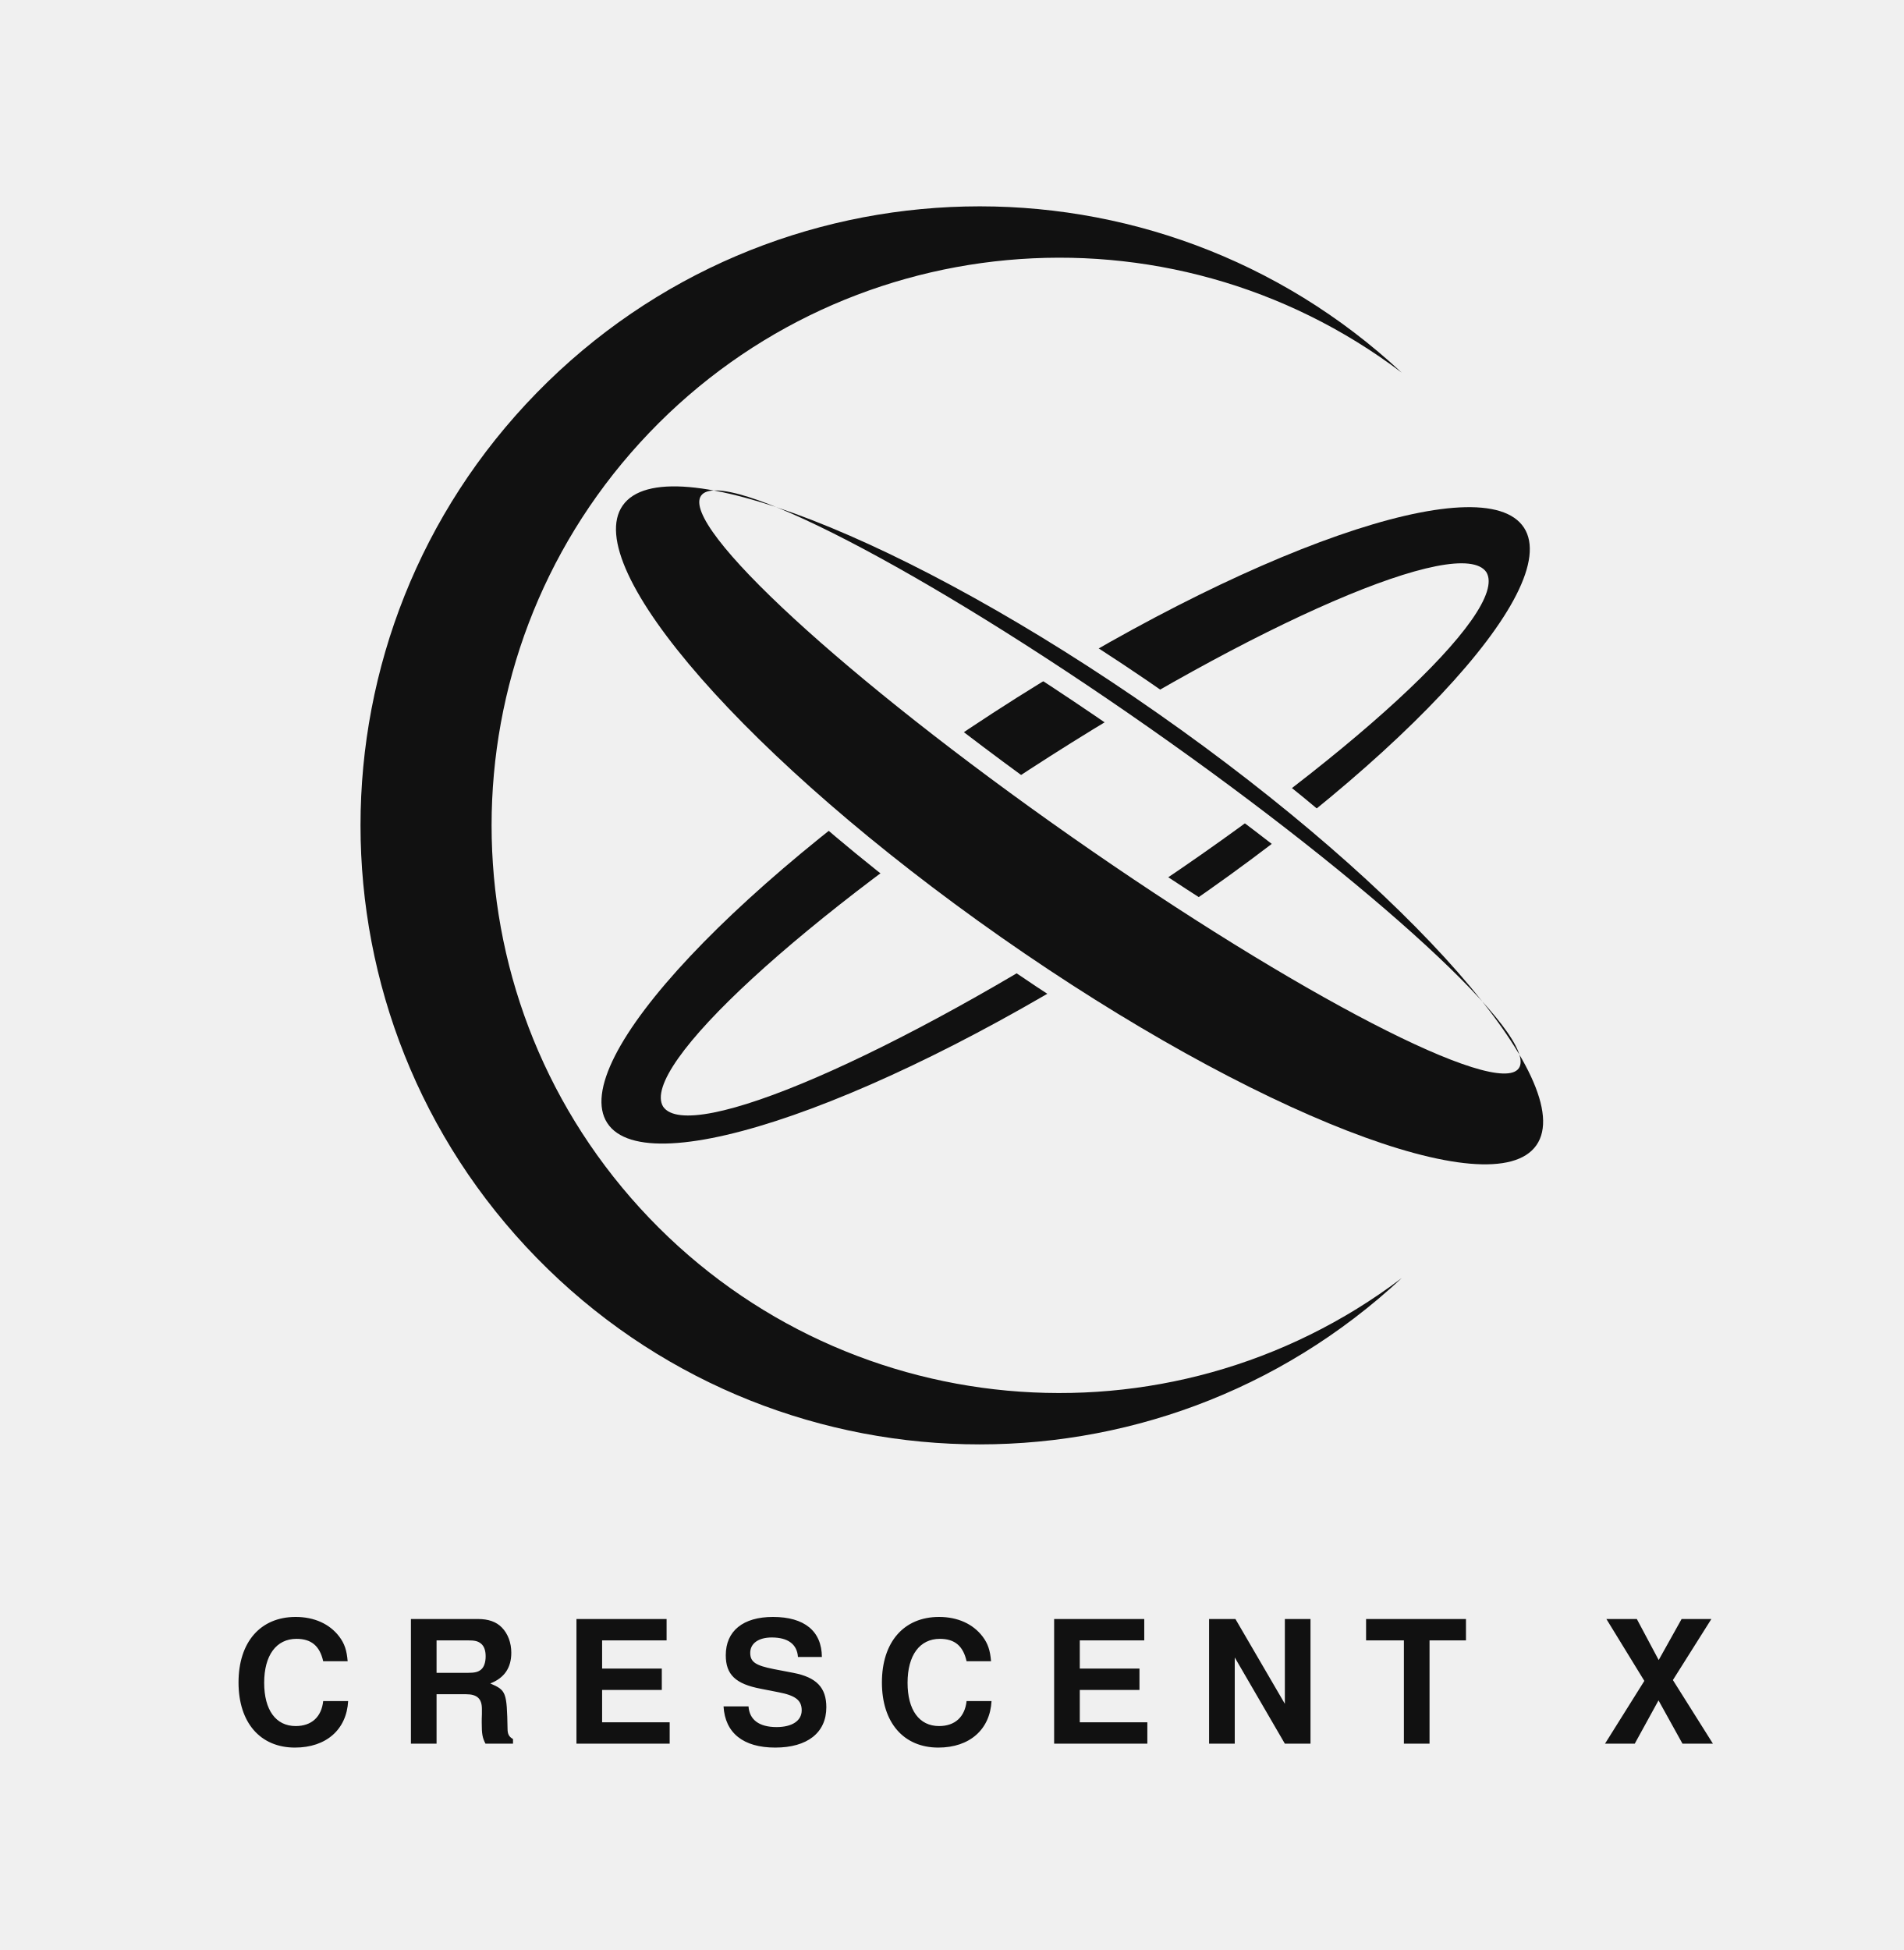
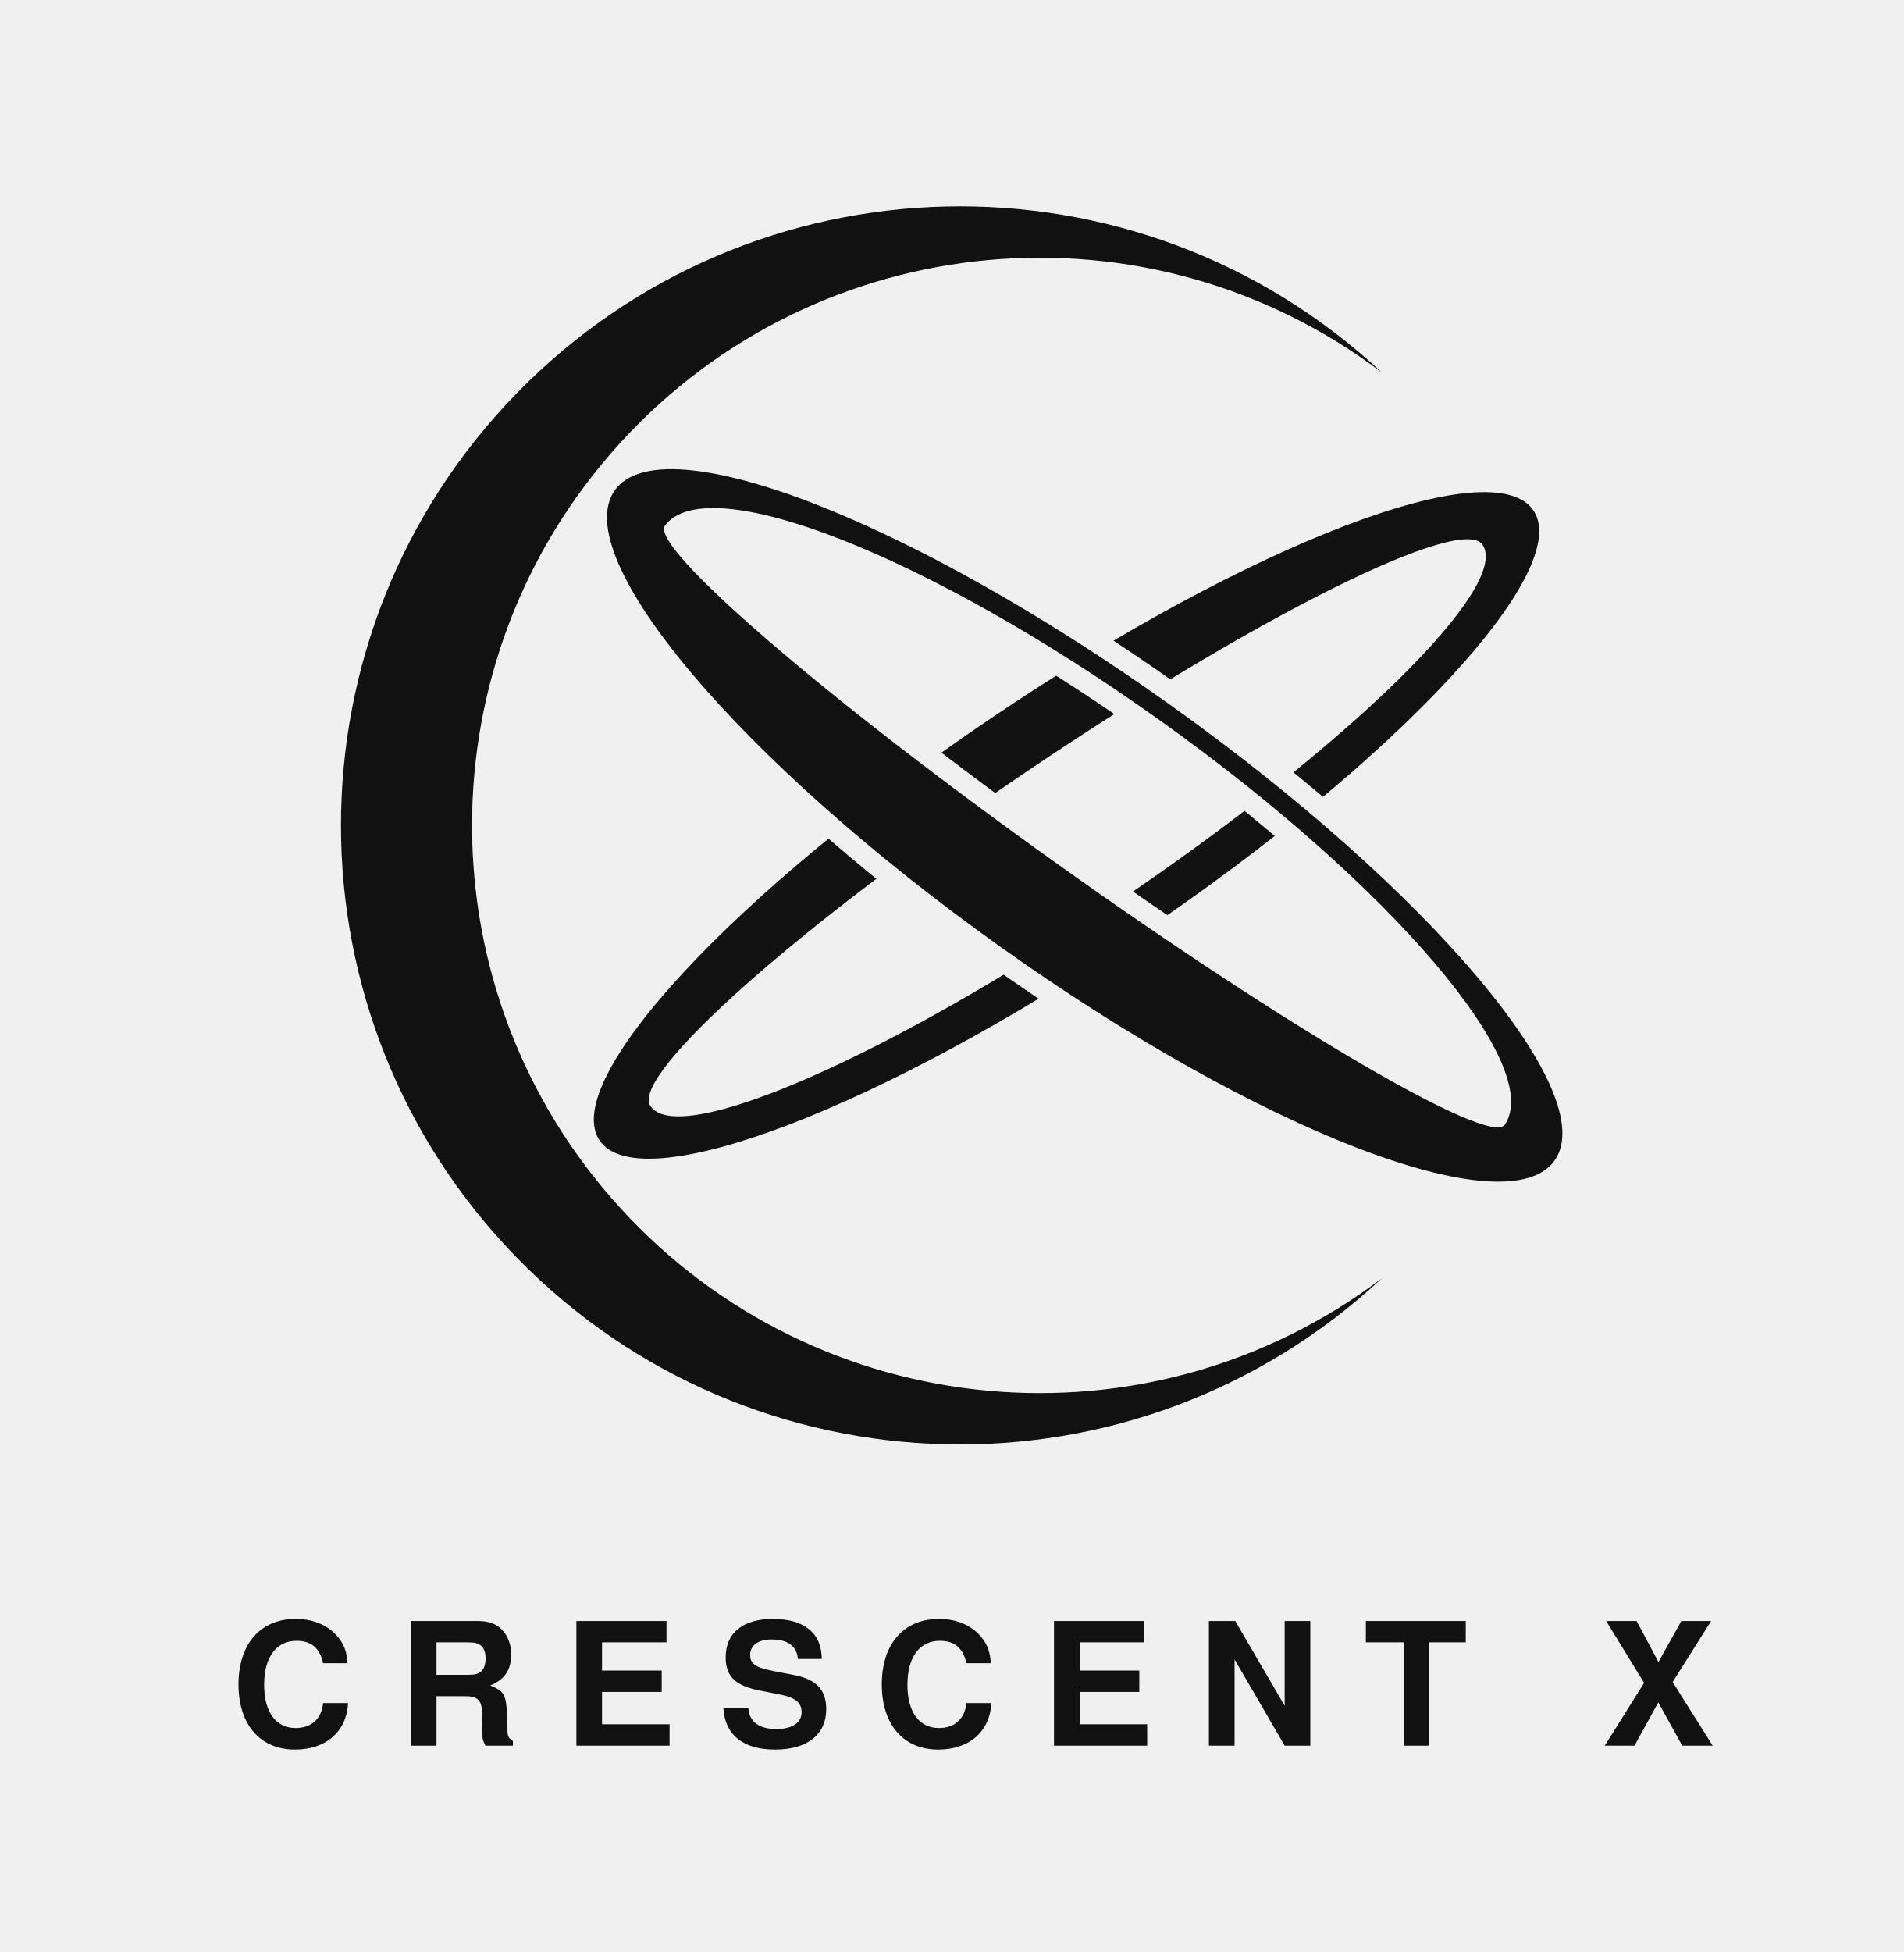
- <svg xmlns="http://www.w3.org/2000/svg" xmlns:xlink="http://www.w3.org/1999/xlink" viewBox="0 0 1024 1048.99" width="1024" height="1048.99" role="img" aria-label="Crescent X, the Kubrique logo mark: a lunar crescent facing right and two interlocking orbital rings forming an X, with the wordmark CRESCENT X">
+ <svg xmlns="http://www.w3.org/2000/svg" xmlns:xlink="http://www.w3.org/1999/xlink" viewBox="0 0 1024 1050" width="1024" height="1050" role="img" aria-label="Crescent X, the Kubrique logo mark: a lunar crescent facing right and two interlocking orbital rings forming an X, with the wordmark CRESCENT X">
  <defs>
-     <path id="cx-crescent" d="M417.36 418.36 A222 222 0 1 1 417.36 93.64 A203.58 203.58 0 1 0 417.36 418.36 Z" />
-     <path id="cx-x1" fill-rule="evenodd" d="M465.65 370.72 A200 49 35 0 1 137.99 141.28 A200 49 35 0 1 465.65 370.72 Z M459.35 343.11 A179 24 35 0 1 166.09 137.77 A179 24 35 0 1 459.35 343.11 Z" />
-     <path id="cx-x2" fill-rule="evenodd" d="M461.21 149.25 A196 48 -33 0 1 132.45 362.75 A196 48 -33 0 1 461.21 149.25 Z M447.7 165.18 A176 30 -33 0 1 152.49 356.89 A176 30 -33 0 1 447.7 165.18 Z" />
+     <path id="cx-crescent" d="M410.37 418.36 A222 222 0 1 1 410.37 93.64 A203.58 203.58 0 1 0 410.37 418.36 Z" />
+     <path id="cx-x1" fill-rule="evenodd" d="M472.24 376.21 A207 53 35.5 0 1 135.2 135.79 A207 53 35.5 0 1 472.24 376.21 Z M454.33 363.43 A185 17 35.5 0 1 153.11 148.57 A185 46.5 35.5 0 1 454.33 363.43 Z" />
+     <path id="cx-x2" fill-rule="evenodd" d="M464.66 143.04 A202 47 -34 0 1 129.73 368.96 A202 47 -34 0 1 464.66 143.04 Z M446.43 155.35 A180 33 -34 0 1 147.97 356.65 A180 24 -34 0 1 446.43 155.35 Z" />
    <mask id="cx-under-x1" maskUnits="userSpaceOnUse" x="0" y="0" width="512" height="512">
      <rect width="512" height="512" fill="#fff" />
      <use href="#cx-x1" xlink:href="#cx-x1" fill="#000" fill-rule="evenodd" stroke="#000" stroke-width="15" stroke-linejoin="round" />
    </mask>
  </defs>
  <g id="lockup" fill="#111111">
    <g id="mark" transform="translate(128 60) scale(1.5)">
      <use id="ring-crescent" href="#cx-crescent" xlink:href="#cx-crescent" />
      <use id="ring-x2" href="#cx-x2" xlink:href="#cx-x2" mask="url(#cx-under-x1)" />
      <use id="ring-x1" href="#cx-x1" xlink:href="#cx-x1" />
    </g>
-     <text id="wordmark" x="523.5" y="937.99" text-anchor="middle" font-family="Montserrat, Jost, Futura, 'Century Gothic', Helvetica, Arial, sans-serif" font-weight="600" font-size="92" letter-spacing="23">CRESCENT X</text>
+     <text id="wordmark" x="523.5" y="939" text-anchor="middle" font-family="Montserrat, Jost, Futura, 'Century Gothic', Helvetica, Arial, sans-serif" font-weight="600" font-size="92" letter-spacing="23">CRESCENT X</text>
  </g>
</svg>
